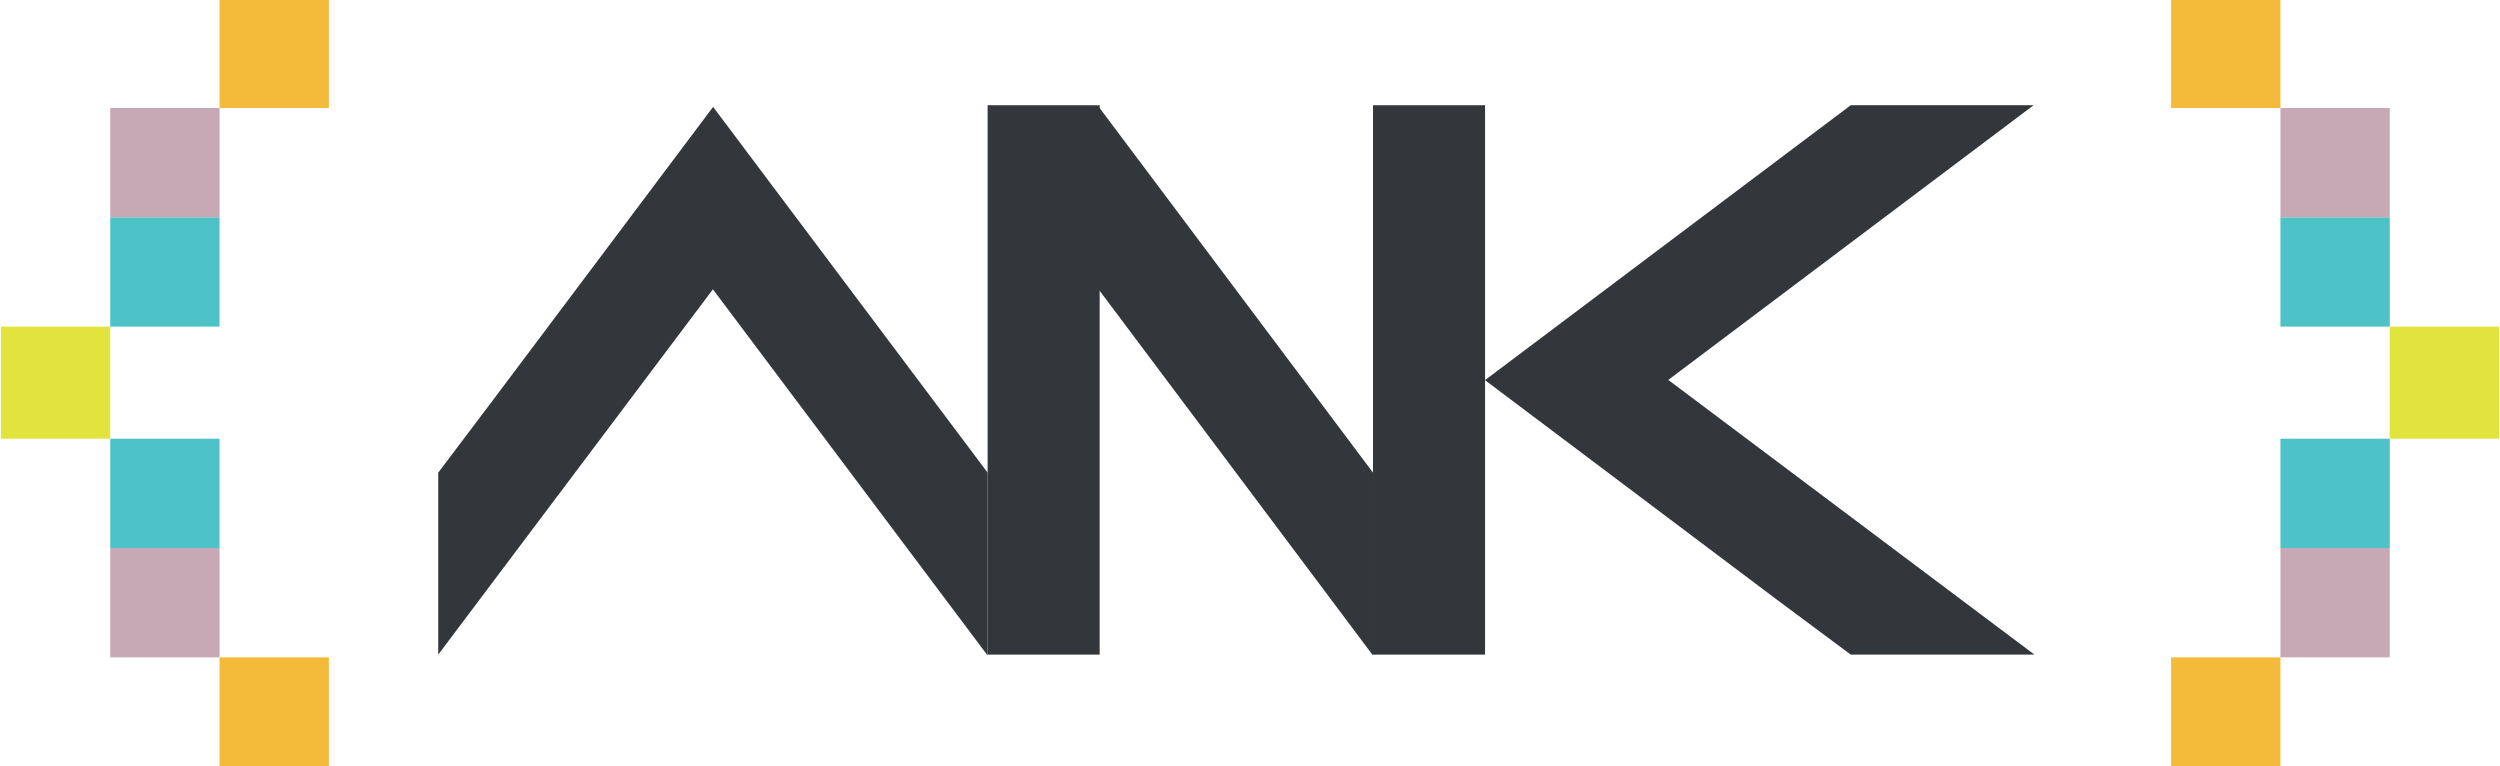
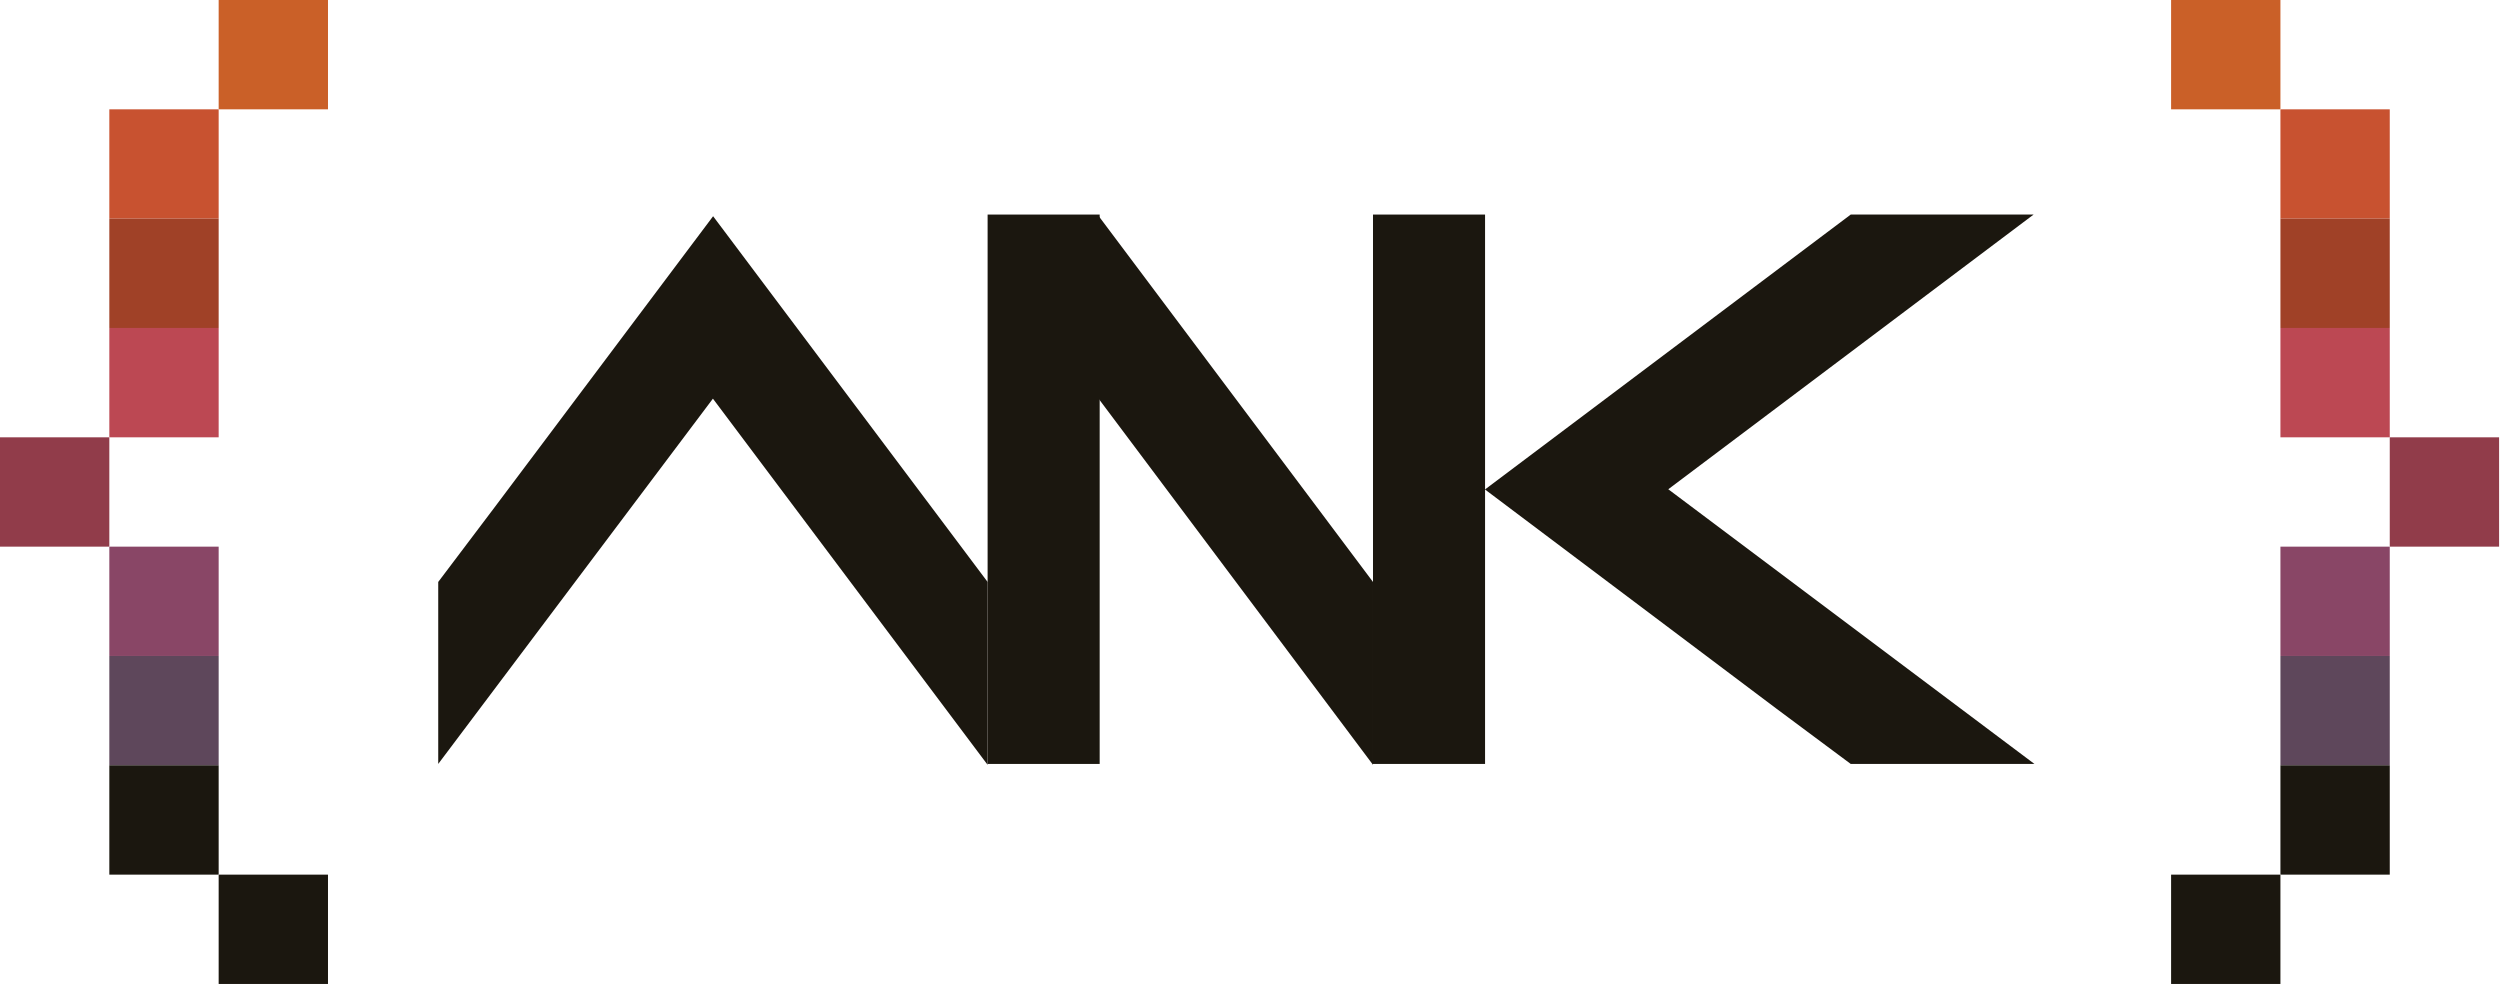
- <svg xmlns="http://www.w3.org/2000/svg" version="1.1" id="Layer_1" x="0px" y="0px" width="100%" height="100%" viewBox="0 0 914.667 280" enable-background="new 0 0 914.667 280" xml:space="preserve">
-   <g>
-     <polyline fill="rgb(51, 55, 59)" points="160.333,239.5 160.333,172.918 180.89,145.691 260.902,39.106 361.333,172.918 361.333,239.823    260.833,105.851  " />
-     <polyline fill="rgb(51, 55, 59)" points="361.333,239.5 402.333,239.5 402.333,38.5 361.333,38.5  " />
-     <polyline fill="rgb(51, 55, 59)" points="402.056,106.012 502.333,239.823 502.333,172.918 402.016,39.106  " />
-     <polyline fill="rgb(51, 55, 59)" points="502.333,239.5 543.333,239.5 543.333,38.5 502.333,38.5  " />
-     <polyline fill="rgb(51, 55, 59)" points="744.333,239.5 677.119,239.5 649.892,219.242 543.308,139.081 677.119,38.5 744.025,38.5    610.368,139  " />
+ <svg xmlns="http://www.w3.org/2000/svg" version="1.1" id="Layer_1" x="0px" y="0px" width="100%" height="100%" viewBox="0 0 914.667 360" enable-background="new 0 0 914.667 360" xml:space="preserve">
+   <g transform="translate(0,40)">
+     <polyline fill="#1B170F" points="160.333,239.5 160.333,172.918 180.89,145.691 260.902,39.106 361.333,172.918 361.333,239.823    260.833,105.851  " />
+     <polyline fill="#1B170F" points="361.333,239.5 402.333,239.5 402.333,38.5 361.333,38.5  " />
+     <polyline fill="#1B170F" points="402.056,106.012 502.333,239.823 502.333,172.918 402.016,39.106  " />
+     <polyline fill="#1B170F" points="502.333,239.5 543.333,239.5 543.333,38.5 502.333,38.5  " />
+     <polyline fill="#1B170F" points="744.333,239.5 677.119,239.5 649.892,219.242 543.308,139.081 677.119,38.5 744.025,38.5    610.368,139  " />
  </g>
  <g>
    <g id="blank__x7B_">
	</g>
    <g id="_x7B_">
-       <rect x="80.333" y="-0.5" fill="#F4BB3A" width="40" height="40" />
-       <rect x="40.333" y="160.5" fill="#4EC3C7" width="40" height="40" />
-       <rect x="0.333" y="119.5" fill="#E1E43C" width="40" height="41" />
-       <rect x="40.333" y="79.5" fill="#4EC3C7" width="40" height="40" />
-       <rect x="40.333" y="39.5" fill="#C6A9B5" width="40" height="40" />
-       <rect x="80.333" y="240.5" fill="#F4BB3A" width="40" height="40" />
-       <rect x="40.333" y="200.5" fill="#C6A9B5" width="40" height="40" />
+       <rect x="80" y="0" fill="#CA6028" width="40" height="40" />
+       <rect x="40" y="40" fill="#C85230" width="40" height="40" />
+       <rect x="40" y="80" fill="#A04127" width="40" height="40" />
+       <rect x="40" y="120" fill="#BC4853" width="40" height="40" />
+       <rect x="0" y="160" fill="#913C4A" width="40" height="40" />
+       <rect x="40" y="200" fill="#894666" width="40" height="40" />
+       <rect x="40" y="240" fill="#5E475B" width="40" height="40" />
+       <rect x="40" y="280" fill="#1B170F" width="40" height="40" />
+       <rect x="80" y="320" fill="#1B170F" width="40" height="40" />
    </g>
  </g>
  <g>
    <g id="blank__x7B__2_">
	</g>
    <g id="_x7B__1_">
-       <rect x="794.333" y="240.5" fill="#F4BB3A" width="40" height="40" />
-       <rect x="834.333" y="79.5" fill="#4EC3C7" width="40" height="40" />
-       <rect x="874.333" y="119.5" fill="#E1E43C" width="40" height="41" />
-       <rect x="834.333" y="160.5" fill="#4EC3C7" width="40" height="40" />
-       <rect x="834.333" y="200.5" fill="#C6A9B5" width="40" height="40" />
-       <rect x="794.333" y="-0.5" fill="#F4BB3A" width="40" height="40" />
-       <rect x="834.333" y="39.5" fill="#C6A9B5" width="40" height="40" />
+       <rect x="794.333" y="0" fill="#CA6028" width="40" height="40" />
+       <rect x="834.333" y="40" fill="#C85230" width="40" height="40" />
+       <rect x="834.333" y="80" fill="#A04127" width="40" height="40" />
+       <rect x="834.333" y="120" fill="#BC4853" width="40" height="40" />
+       <rect x="874.333" y="160" fill="#913C4A" width="40" height="40" />
+       <rect x="834.333" y="200" fill="#894666" width="40" height="40" />
+       <rect x="834.333" y="240" fill="#5E475B" width="40" height="40" />
+       <rect x="834.333" y="280" fill="#1B170F" width="40" height="40" />
+       <rect x="794.333" y="320" fill="#1B170F" width="40" height="40" />
    </g>
  </g>
</svg>
